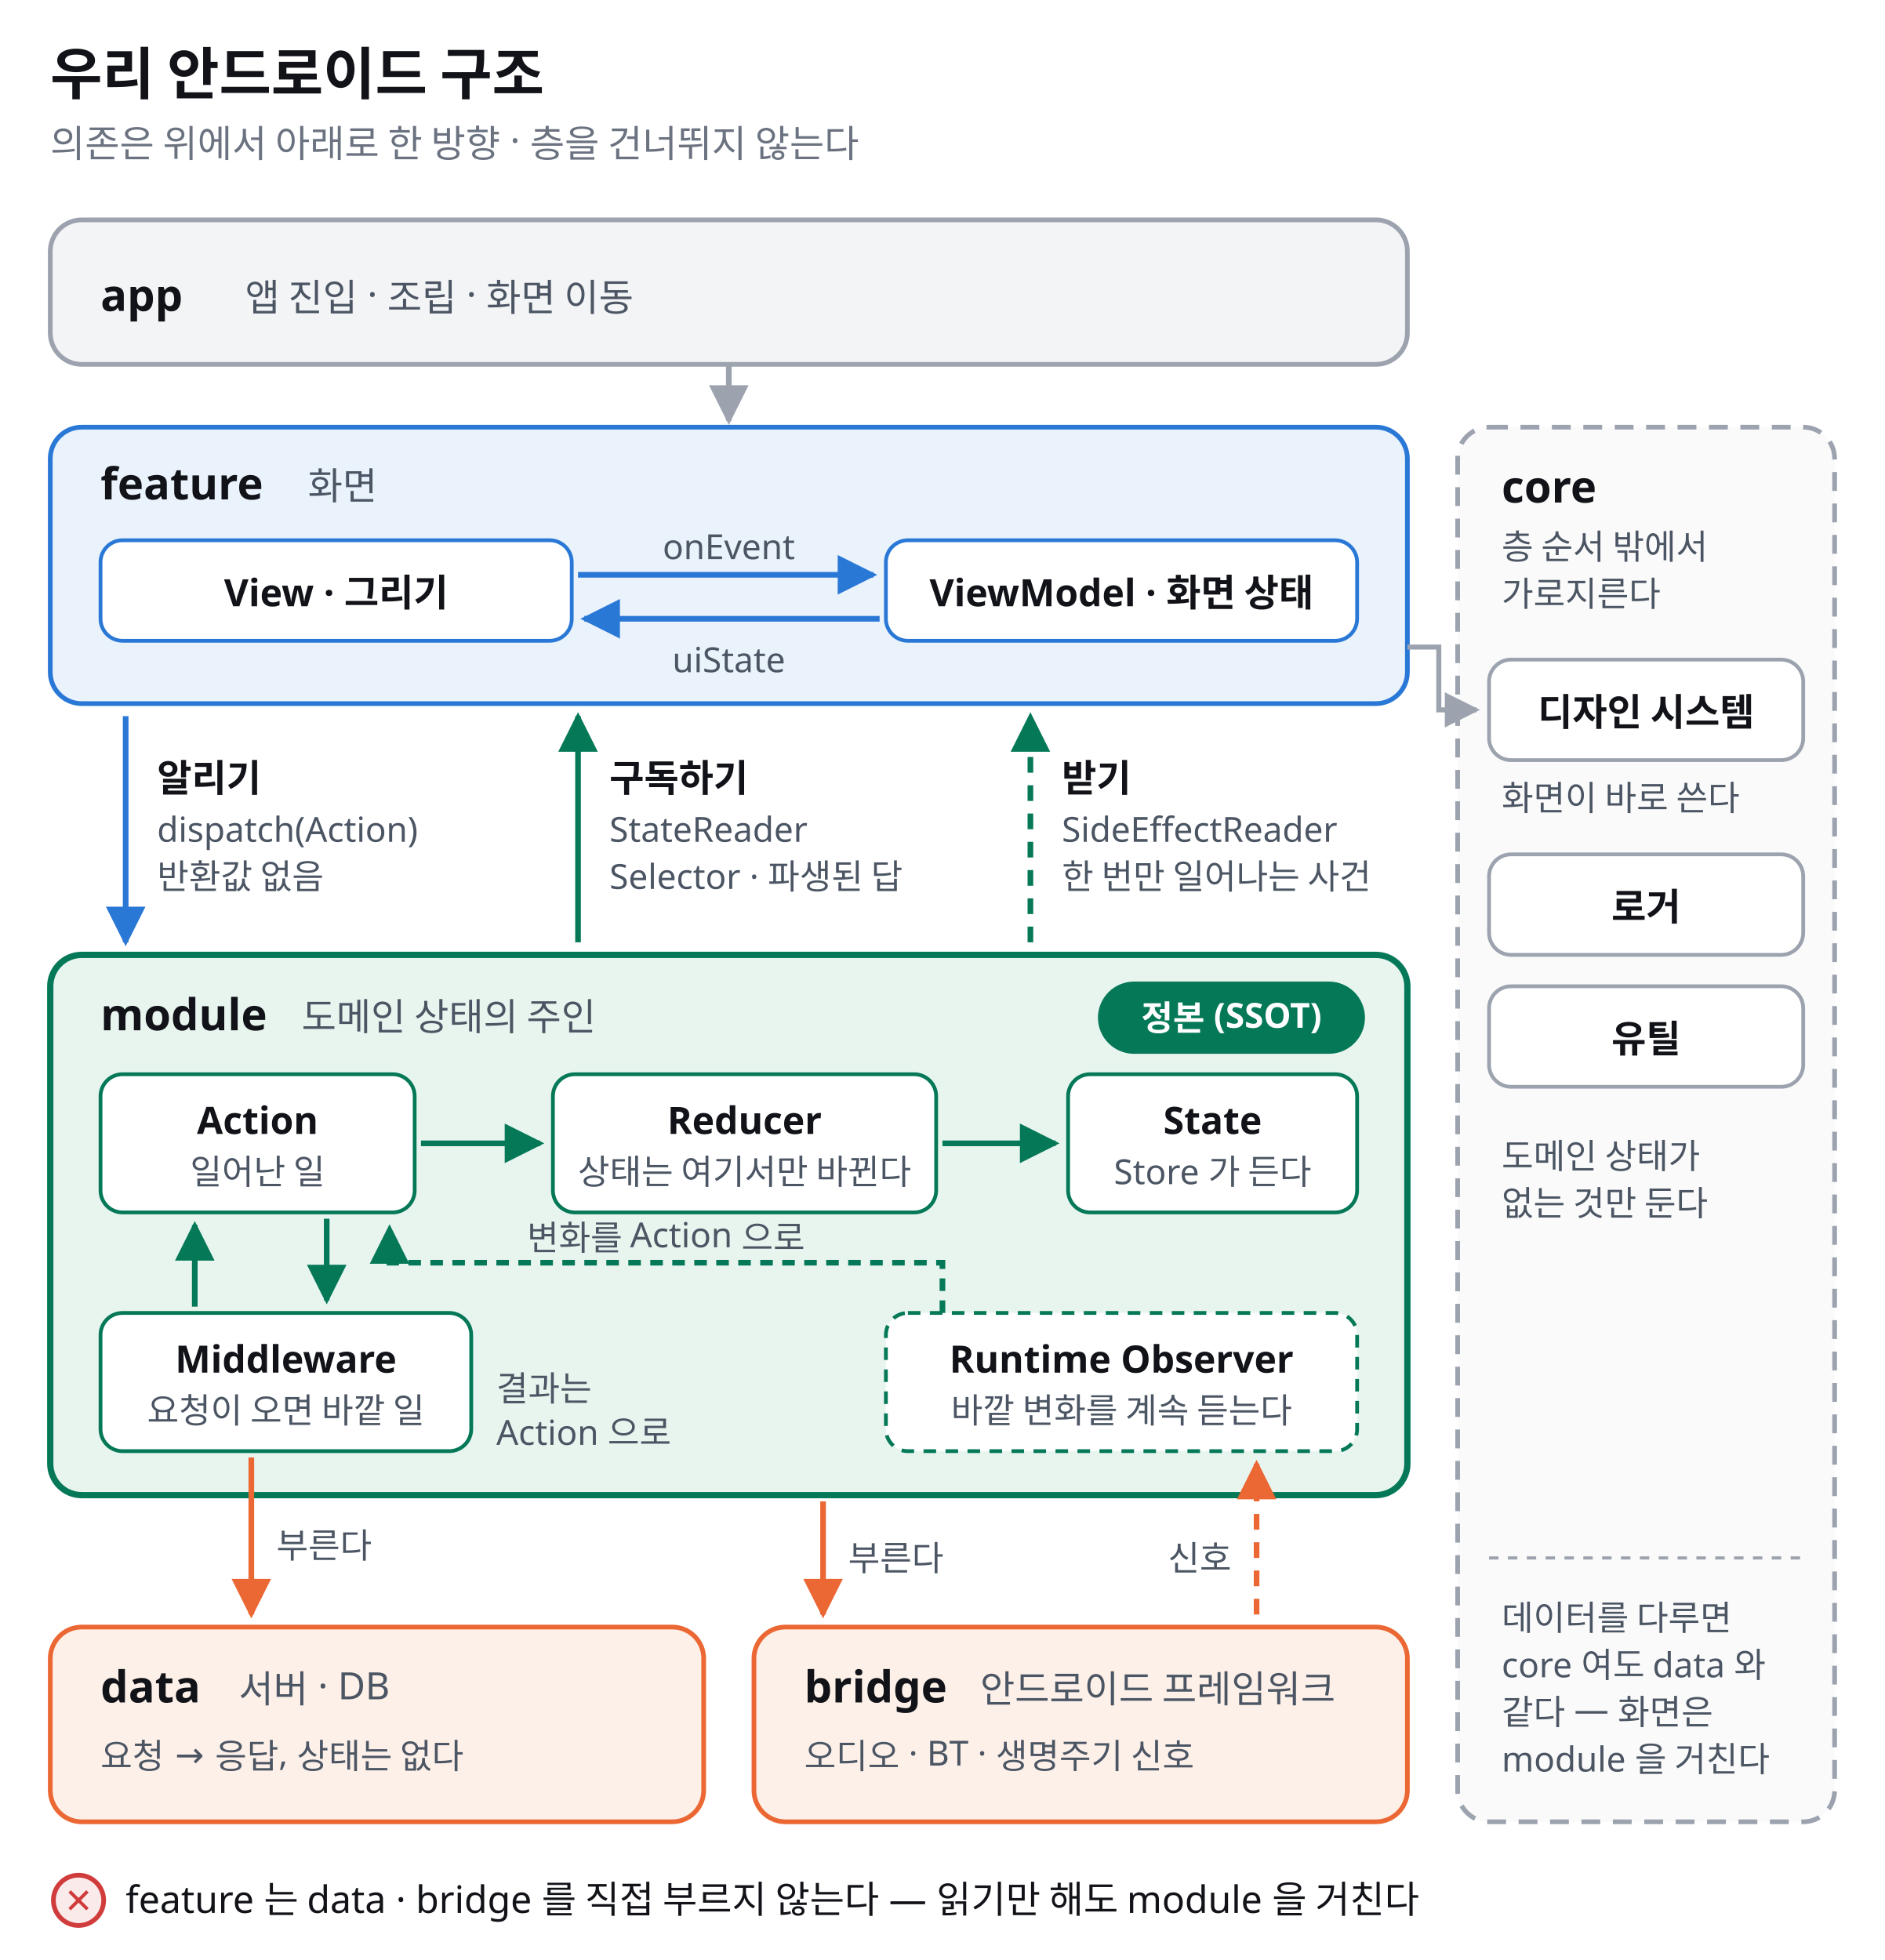
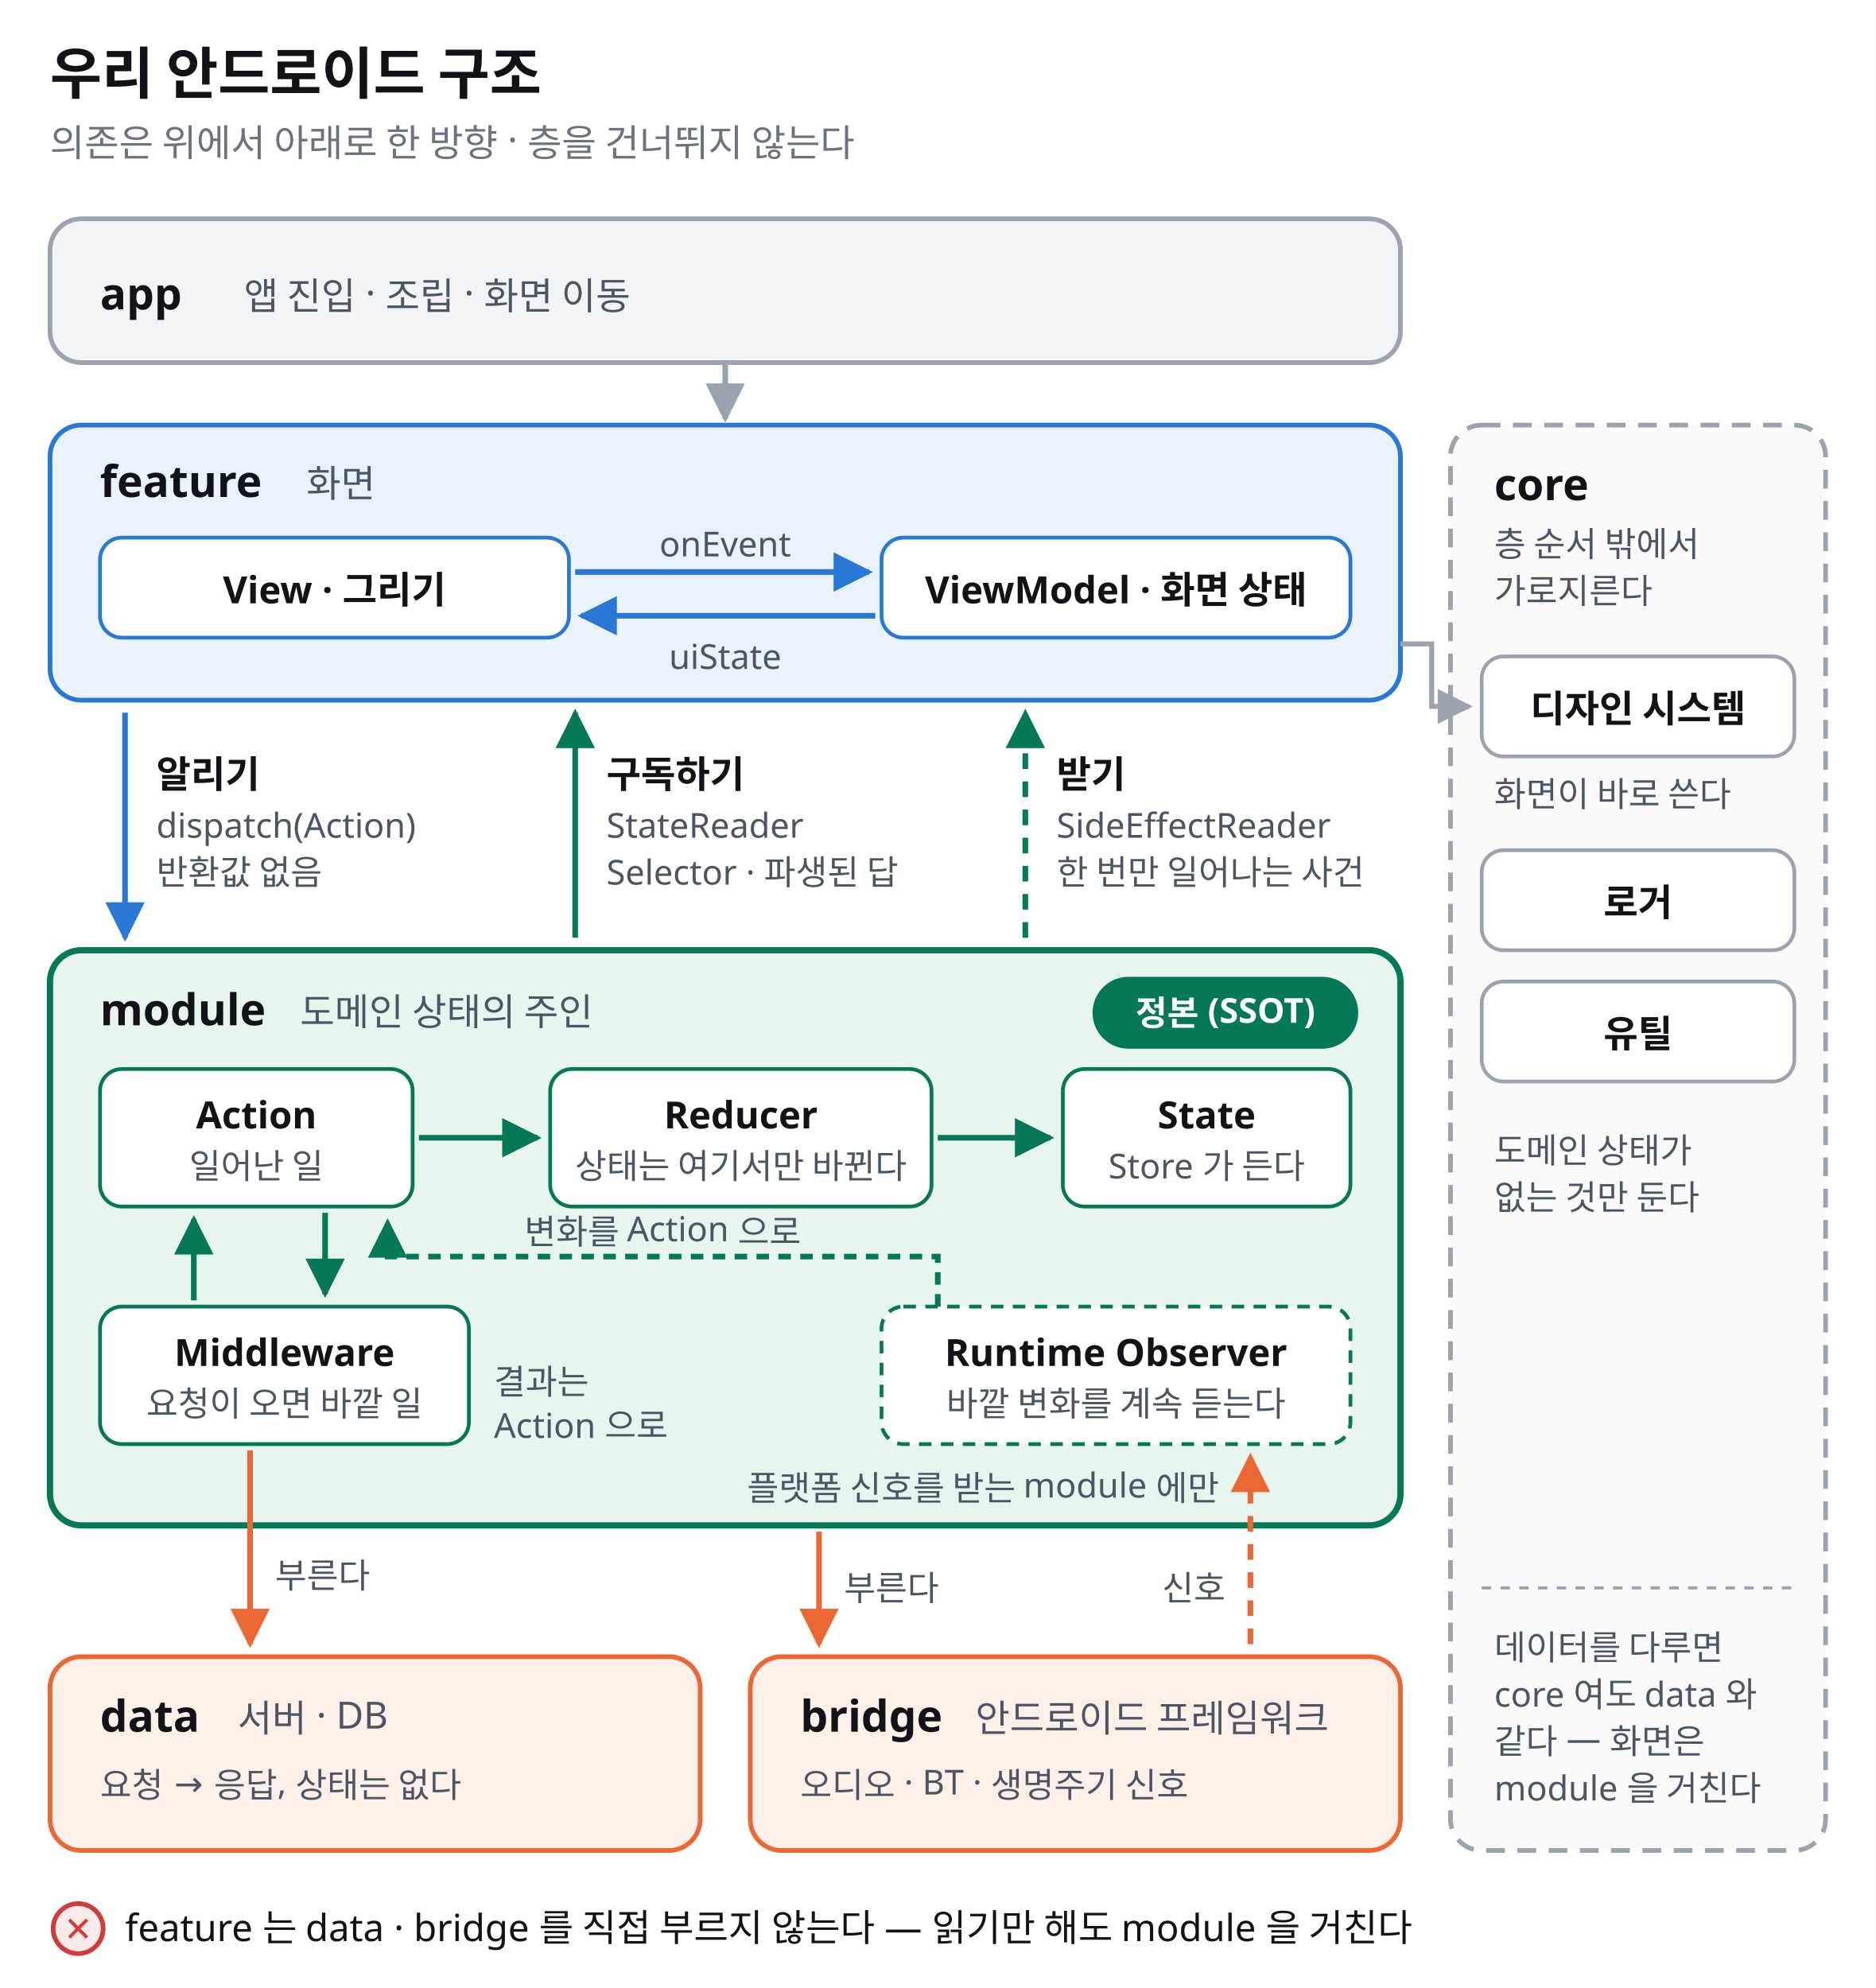
- <svg xmlns="http://www.w3.org/2000/svg" viewBox="0 0 600 624" width="600" height="624" role="img" aria-labelledby="t d">
-   <rect width="600" height="624" fill="#ffffff" />
+ <svg xmlns="http://www.w3.org/2000/svg" viewBox="0 0 600 636" width="600" height="636" role="img" aria-labelledby="t d">
+   <rect width="600" height="636" fill="#ffffff" />
  <g font-family="Pretendard, 'Apple SD Gothic Neo', 'Noto Sans KR', 'Malgun Gothic', sans-serif">
    <defs>
      <marker id="a-blue" viewBox="0 0 10 10" refX="9" refY="5" markerWidth="7" markerHeight="7" orient="auto-start-reverse">
        <path d="M0,0 L10,5 L0,10 z" fill="#2a78d6" />
      </marker>
      <marker id="a-green" viewBox="0 0 10 10" refX="9" refY="5" markerWidth="7" markerHeight="7" orient="auto-start-reverse">
        <path d="M0,0 L10,5 L0,10 z" fill="#047857" />
      </marker>
      <marker id="a-gray" viewBox="0 0 10 10" refX="9" refY="5" markerWidth="7" markerHeight="7" orient="auto-start-reverse">
        <path d="M0,0 L10,5 L0,10 z" fill="#9ca3af" />
      </marker>
      <marker id="a-orange" viewBox="0 0 10 10" refX="9" refY="5" markerWidth="7" markerHeight="7" orient="auto-start-reverse">
        <path d="M0,0 L10,5 L0,10 z" fill="#eb6834" />
      </marker>
    </defs>
    <text x="16" y="30" font-size="18" fill="#111318" font-weight="700">우리 안드로이드 구조</text>
    <text x="16" y="50" font-size="12" fill="#6b7280">의존은 위에서 아래로 한 방향 · 층을 건너뛰지 않는다</text>
    <rect x="16" y="70" width="432" height="46" rx="10" fill="#f3f4f6" stroke="#9ca3af" stroke-width="1.5" />
    <text x="32" y="99" font-size="14" fill="#111318" font-weight="700">app</text>
    <text x="78" y="99" font-size="12" fill="#4b5563">앱 진입 · 조립 · 화면 이동</text>
    <line x1="232" y1="116" x2="232" y2="134" stroke="#9ca3af" stroke-width="1.8" marker-end="url(#a-gray)" />
    <rect x="16" y="136" width="432" height="88" rx="10" fill="#eaf2fc" stroke="#2a78d6" stroke-width="1.5" />
    <text x="32" y="159" font-size="14" fill="#111318" font-weight="700">feature</text>
    <text x="98" y="159" font-size="12" fill="#4b5563">화면</text>
    <rect x="32" y="172" width="150" height="32" rx="7" fill="#ffffff" stroke="#2a78d6" stroke-width="1.2" />
    <text x="107" y="193" font-size="12" fill="#111318" text-anchor="middle" font-weight="600">View · 그리기</text>
    <rect x="282" y="172" width="150" height="32" rx="7" fill="#ffffff" stroke="#2a78d6" stroke-width="1.2" />
    <text x="357" y="193" font-size="12" fill="#111318" text-anchor="middle" font-weight="600">ViewModel · 화면 상태</text>
    <line x1="184" y1="183" x2="278" y2="183" stroke="#2a78d6" stroke-width="1.8" marker-end="url(#a-blue)" />
    <line x1="280" y1="197" x2="186" y2="197" stroke="#2a78d6" stroke-width="1.8" marker-end="url(#a-blue)" />
    <text x="232" y="178" font-size="11" fill="#4b5563" text-anchor="middle">onEvent</text>
    <text x="232" y="214" font-size="11" fill="#4b5563" text-anchor="middle">uiState</text>
    <line x1="40" y1="228" x2="40" y2="300" stroke="#2a78d6" stroke-width="1.8" marker-end="url(#a-blue)" />
    <text x="50" y="252" font-size="12" fill="#111318" font-weight="700">알리기</text>
    <text x="50" y="268" font-size="11" fill="#4b5563">dispatch(Action)</text>
    <text x="50" y="283" font-size="11" fill="#4b5563">반환값 없음</text>
    <line x1="184" y1="300" x2="184" y2="228" stroke="#047857" stroke-width="1.8" marker-end="url(#a-green)" />
    <text x="194" y="252" font-size="12" fill="#111318" font-weight="700">구독하기</text>
    <text x="194" y="268" font-size="11" fill="#4b5563">StateReader</text>
    <text x="194" y="283" font-size="11" fill="#4b5563">Selector · 파생된 답</text>
    <line x1="328" y1="300" x2="328" y2="228" stroke="#047857" stroke-width="1.8" stroke-dasharray="5 4" marker-end="url(#a-green)" />
    <text x="338" y="252" font-size="12" fill="#111318" font-weight="700">받기</text>
    <text x="338" y="268" font-size="11" fill="#4b5563">SideEffectReader</text>
    <text x="338" y="283" font-size="11" fill="#4b5563">한 번만 일어나는 사건</text>
-     <rect x="16" y="304" width="432" height="172" rx="10" fill="#e8f5ef" stroke="#047857" stroke-width="2" />
+     <rect x="16" y="304" width="432" height="184" rx="10" fill="#e8f5ef" stroke="#047857" stroke-width="2" />
    <text x="32" y="328" font-size="14" fill="#111318" font-weight="700">module</text>
    <text x="96" y="328" font-size="12" fill="#4b5563">도메인 상태의 주인</text>
    <rect x="350" y="313" width="84" height="22" rx="11" fill="#047857" stroke="#047857" stroke-width="1" />
    <text x="392" y="328" font-size="11" fill="#ffffff" text-anchor="middle" font-weight="700">정본 (SSOT)</text>
    <rect x="32" y="342" width="100" height="44" rx="7" fill="#ffffff" stroke="#047857" stroke-width="1.2" />
    <text x="82" y="361" font-size="12" fill="#111318" text-anchor="middle" font-weight="600">Action</text>
    <text x="82" y="377" font-size="11" fill="#4b5563" text-anchor="middle">일어난 일</text>
    <rect x="176" y="342" width="122" height="44" rx="7" fill="#ffffff" stroke="#047857" stroke-width="1.2" />
    <text x="237" y="361" font-size="12" fill="#111318" text-anchor="middle" font-weight="600">Reducer</text>
    <text x="237" y="377" font-size="11" fill="#4b5563" text-anchor="middle">상태는 여기서만 바뀐다</text>
    <rect x="340" y="342" width="92" height="44" rx="7" fill="#ffffff" stroke="#047857" stroke-width="1.2" />
    <text x="386" y="361" font-size="12" fill="#111318" text-anchor="middle" font-weight="600">State</text>
    <text x="386" y="377" font-size="11" fill="#4b5563" text-anchor="middle">Store 가 든다</text>
    <line x1="134" y1="364" x2="172" y2="364" stroke="#047857" stroke-width="1.8" marker-end="url(#a-green)" />
    <line x1="300" y1="364" x2="336" y2="364" stroke="#047857" stroke-width="1.8" marker-end="url(#a-green)" />
    <rect x="32" y="418" width="118" height="44" rx="7" fill="#ffffff" stroke="#047857" stroke-width="1.2" />
    <text x="91" y="437" font-size="12" fill="#111318" text-anchor="middle" font-weight="600">Middleware</text>
    <text x="91" y="453" font-size="11" fill="#4b5563" text-anchor="middle">요청이 오면 바깥 일</text>
    <rect x="282" y="418" width="150" height="44" rx="7" fill="#ffffff" stroke="#047857" stroke-width="1.2" stroke-dasharray="4 3" />
    <text x="357" y="437" font-size="12" fill="#111318" text-anchor="middle" font-weight="600">Runtime Observer</text>
    <text x="357" y="453" font-size="11" fill="#4b5563" text-anchor="middle">바깥 변화를 계속 듣는다</text>
    <line x1="104" y1="388" x2="104" y2="414" stroke="#047857" stroke-width="1.8" marker-end="url(#a-green)" />
    <line x1="62" y1="416" x2="62" y2="390" stroke="#047857" stroke-width="1.8" marker-end="url(#a-green)" />
    <text x="158" y="446" font-size="11" fill="#4b5563">결과는</text>
    <text x="158" y="460" font-size="11" fill="#4b5563">Action 으로</text>
    <path d="M300,418 V402 H124 V391" fill="none" stroke="#047857" stroke-width="1.8" stroke-dasharray="4 3" marker-end="url(#a-green)" />
    <text x="212" y="398" font-size="11" fill="#4b5563" text-anchor="middle">변화를 Action 으로</text>
-     <line x1="80" y1="464" x2="80" y2="514" stroke="#eb6834" stroke-width="1.8" marker-end="url(#a-orange)" />
-     <text x="88" y="496" font-size="11" fill="#4b5563">부른다</text>
-     <line x1="262" y1="478" x2="262" y2="514" stroke="#eb6834" stroke-width="1.8" marker-end="url(#a-orange)" />
-     <text x="270" y="500" font-size="11" fill="#4b5563">부른다</text>
-     <line x1="400" y1="514" x2="400" y2="466" stroke="#eb6834" stroke-width="1.8" stroke-dasharray="5 4" marker-end="url(#a-orange)" />
-     <text x="392" y="500" font-size="11" fill="#4b5563" text-anchor="end">신호</text>
-     <rect x="16" y="518" width="208" height="62" rx="10" fill="#fdf0e8" stroke="#eb6834" stroke-width="1.5" />
-     <text x="32" y="542" font-size="14" fill="#111318" font-weight="700">data</text>
-     <text x="76" y="542" font-size="12" fill="#4b5563">서버 · DB</text>
-     <text x="32" y="563" font-size="11" fill="#4b5563">요청 → 응답, 상태는 없다</text>
-     <rect x="240" y="518" width="208" height="62" rx="10" fill="#fdf0e8" stroke="#eb6834" stroke-width="1.5" />
-     <text x="256" y="542" font-size="14" fill="#111318" font-weight="700">bridge</text>
-     <text x="312" y="542" font-size="12" fill="#4b5563">안드로이드 프레임워크</text>
-     <text x="256" y="563" font-size="11" fill="#4b5563">오디오 · BT · 생명주기 신호</text>
-     <rect x="464" y="136" width="120" height="444" rx="10" fill="#fafafa" stroke="#9ca3af" stroke-width="1.5" stroke-dasharray="6 4" />
+     <text x="390" y="480" font-size="11" fill="#4b5563" text-anchor="end">플랫폼 신호를 받는 module 에만</text>
+     <line x1="80" y1="464" x2="80" y2="526" stroke="#eb6834" stroke-width="1.8" marker-end="url(#a-orange)" />
+     <text x="88" y="508" font-size="11" fill="#4b5563">부른다</text>
+     <line x1="262" y1="490" x2="262" y2="526" stroke="#eb6834" stroke-width="1.8" marker-end="url(#a-orange)" />
+     <text x="270" y="512" font-size="11" fill="#4b5563">부른다</text>
+     <line x1="400" y1="526" x2="400" y2="466" stroke="#eb6834" stroke-width="1.8" stroke-dasharray="5 4" marker-end="url(#a-orange)" />
+     <text x="392" y="512" font-size="11" fill="#4b5563" text-anchor="end">신호</text>
+     <rect x="16" y="530" width="208" height="62" rx="10" fill="#fdf0e8" stroke="#eb6834" stroke-width="1.5" />
+     <text x="32" y="554" font-size="14" fill="#111318" font-weight="700">data</text>
+     <text x="76" y="554" font-size="12" fill="#4b5563">서버 · DB</text>
+     <text x="32" y="575" font-size="11" fill="#4b5563">요청 → 응답, 상태는 없다</text>
+     <rect x="240" y="530" width="208" height="62" rx="10" fill="#fdf0e8" stroke="#eb6834" stroke-width="1.5" />
+     <text x="256" y="554" font-size="14" fill="#111318" font-weight="700">bridge</text>
+     <text x="312" y="554" font-size="12" fill="#4b5563">안드로이드 프레임워크</text>
+     <text x="256" y="575" font-size="11" fill="#4b5563">오디오 · BT · 생명주기 신호</text>
+     <rect x="464" y="136" width="120" height="456" rx="10" fill="#fafafa" stroke="#9ca3af" stroke-width="1.5" stroke-dasharray="6 4" />
    <text x="478" y="160" font-size="14" fill="#111318" font-weight="700">core</text>
    <text x="478" y="178" font-size="11" fill="#4b5563">층 순서 밖에서</text>
    <text x="478" y="193" font-size="11" fill="#4b5563">가로지른다</text>
    <rect x="474" y="210" width="100" height="32" rx="7" fill="#ffffff" stroke="#9ca3af" stroke-width="1.2" />
    <text x="524" y="231" font-size="12" fill="#111318" text-anchor="middle" font-weight="600">디자인 시스템</text>
    <text x="478" y="258" font-size="11" fill="#4b5563">화면이 바로 쓴다</text>
    <rect x="474" y="272" width="100" height="32" rx="7" fill="#ffffff" stroke="#9ca3af" stroke-width="1.2" />
    <text x="524" y="293" font-size="12" fill="#111318" text-anchor="middle" font-weight="600">로거</text>
    <rect x="474" y="314" width="100" height="32" rx="7" fill="#ffffff" stroke="#9ca3af" stroke-width="1.2" />
    <text x="524" y="335" font-size="12" fill="#111318" text-anchor="middle" font-weight="600">유틸</text>
    <text x="478" y="372" font-size="11" fill="#4b5563">도메인 상태가</text>
    <text x="478" y="387" font-size="11" fill="#4b5563">없는 것만 둔다</text>
-     <line x1="474" x2="574" y1="496" y2="496" stroke="#9ca3af" stroke-dasharray="3 3" />
-     <text x="478" y="519" font-size="11" fill="#4b5563">데이터를 다루면</text>
-     <text x="478" y="534" font-size="11" fill="#4b5563">core 여도 data 와</text>
-     <text x="478" y="549" font-size="11" fill="#4b5563">같다 — 화면은</text>
-     <text x="478" y="564" font-size="11" fill="#4b5563">module 을 거친다</text>
+     <line x1="474" x2="574" y1="508" y2="508" stroke="#9ca3af" stroke-dasharray="3 3" />
+     <text x="478" y="531" font-size="11" fill="#4b5563">데이터를 다루면</text>
+     <text x="478" y="546" font-size="11" fill="#4b5563">core 여도 data 와</text>
+     <text x="478" y="561" font-size="11" fill="#4b5563">같다 — 화면은</text>
+     <text x="478" y="576" font-size="11" fill="#4b5563">module 을 거친다</text>
    <path d="M448,206 H458 V226 H470" fill="none" stroke="#9ca3af" stroke-width="1.6" marker-end="url(#a-gray)" />
-     <circle cx="25" cy="605" r="8" fill="#fbeaea" stroke="#d03b3b" stroke-width="1.5" />
-     <text x="25" y="609" font-size="11" fill="#d03b3b" text-anchor="middle" font-weight="700">✕</text>
-     <text x="40" y="609" font-size="12" fill="#111318">feature 는 data · bridge 를 직접 부르지 않는다 — 읽기만 해도 module 을 거친다</text>
+     <circle cx="25" cy="617" r="8" fill="#fbeaea" stroke="#d03b3b" stroke-width="1.5" />
+     <text x="25" y="621" font-size="11" fill="#d03b3b" text-anchor="middle" font-weight="700">✕</text>
+     <text x="40" y="621" font-size="12" fill="#111318">feature 는 data · bridge 를 직접 부르지 않는다 — 읽기만 해도 module 을 거친다</text>
  </g>
</svg>
